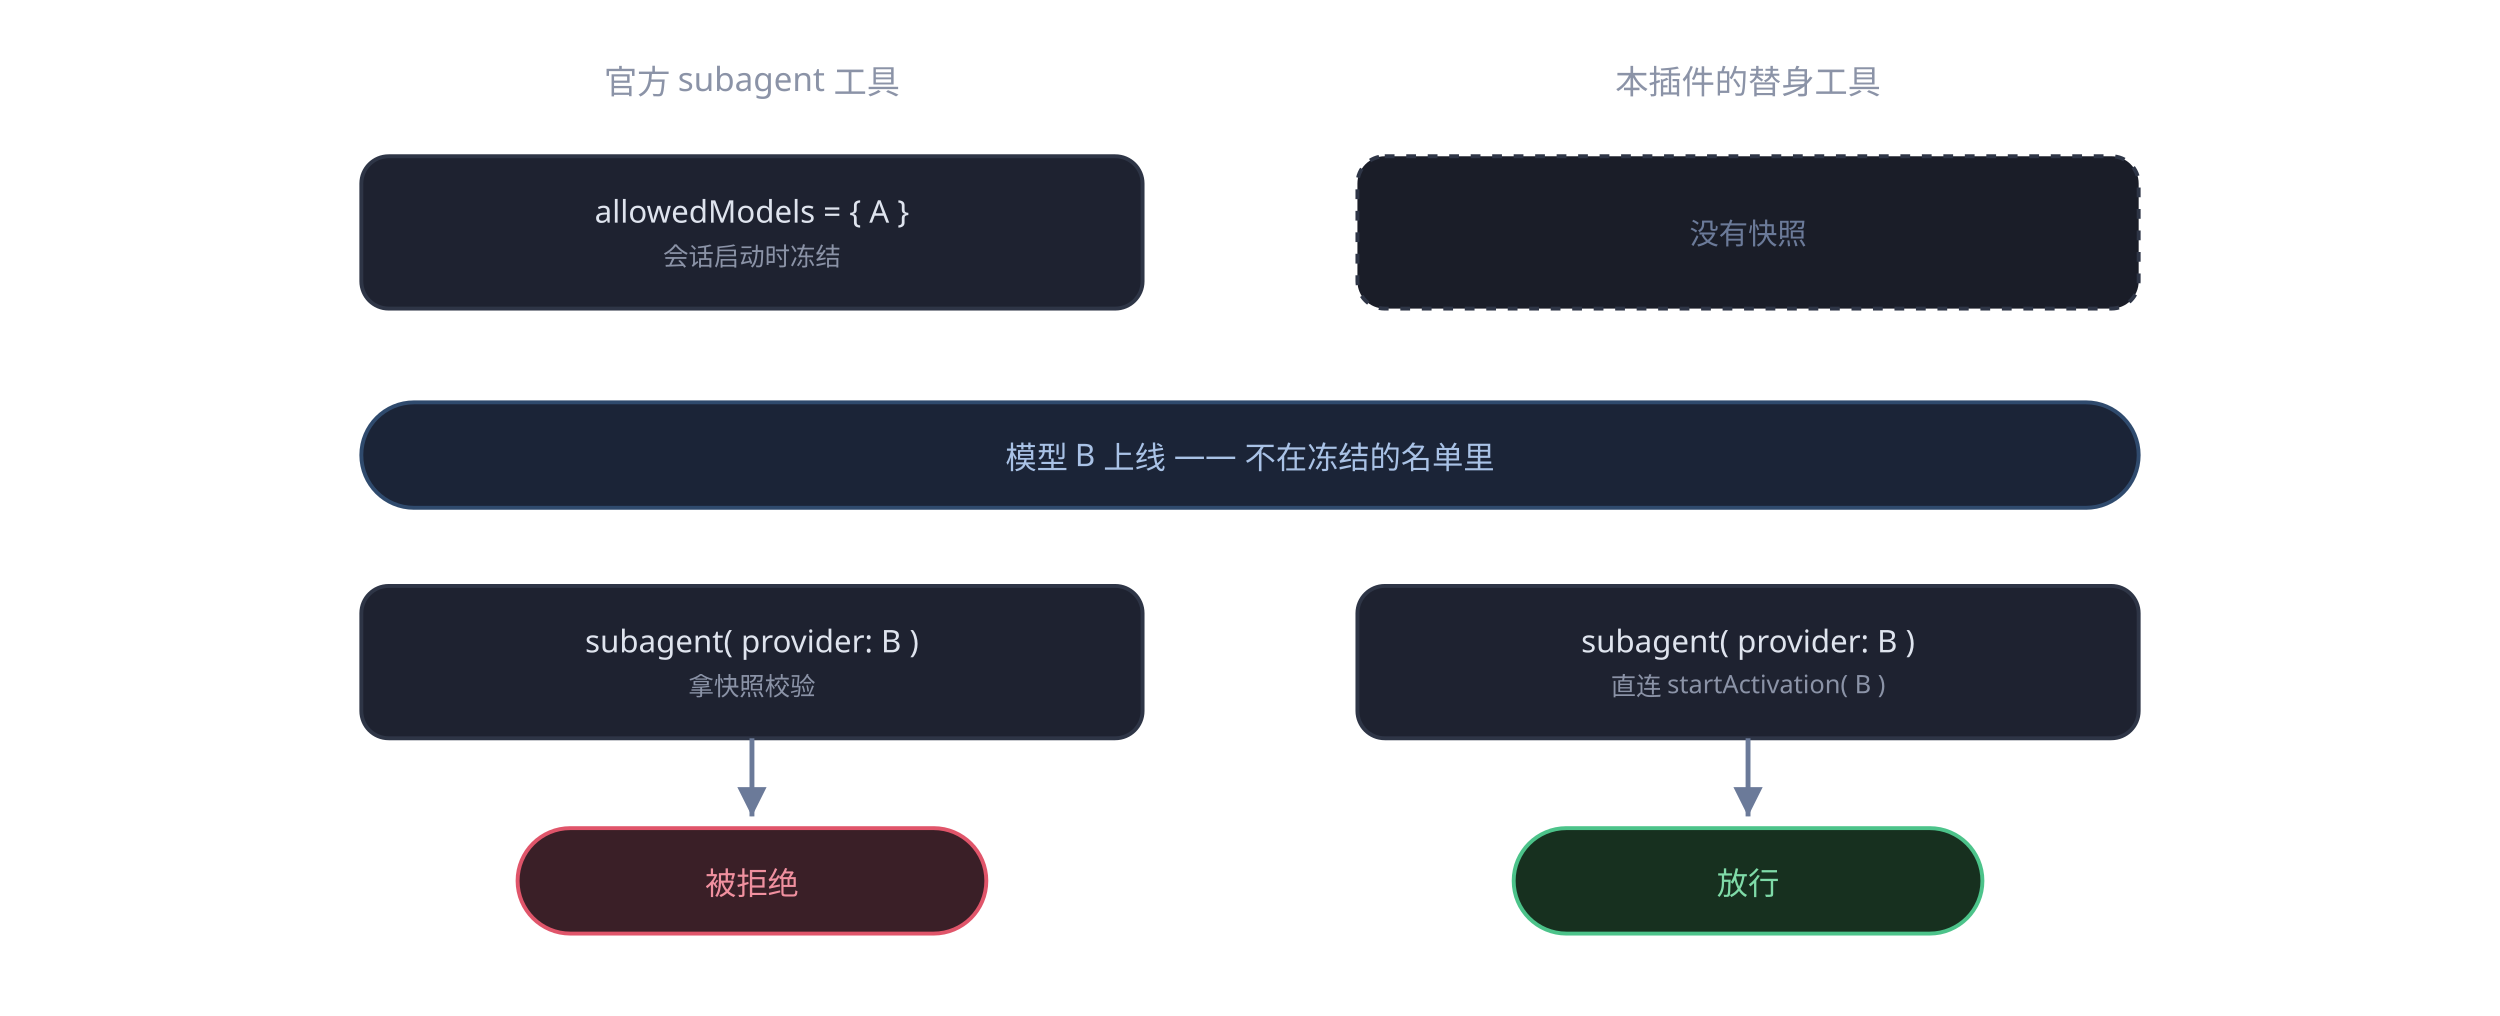
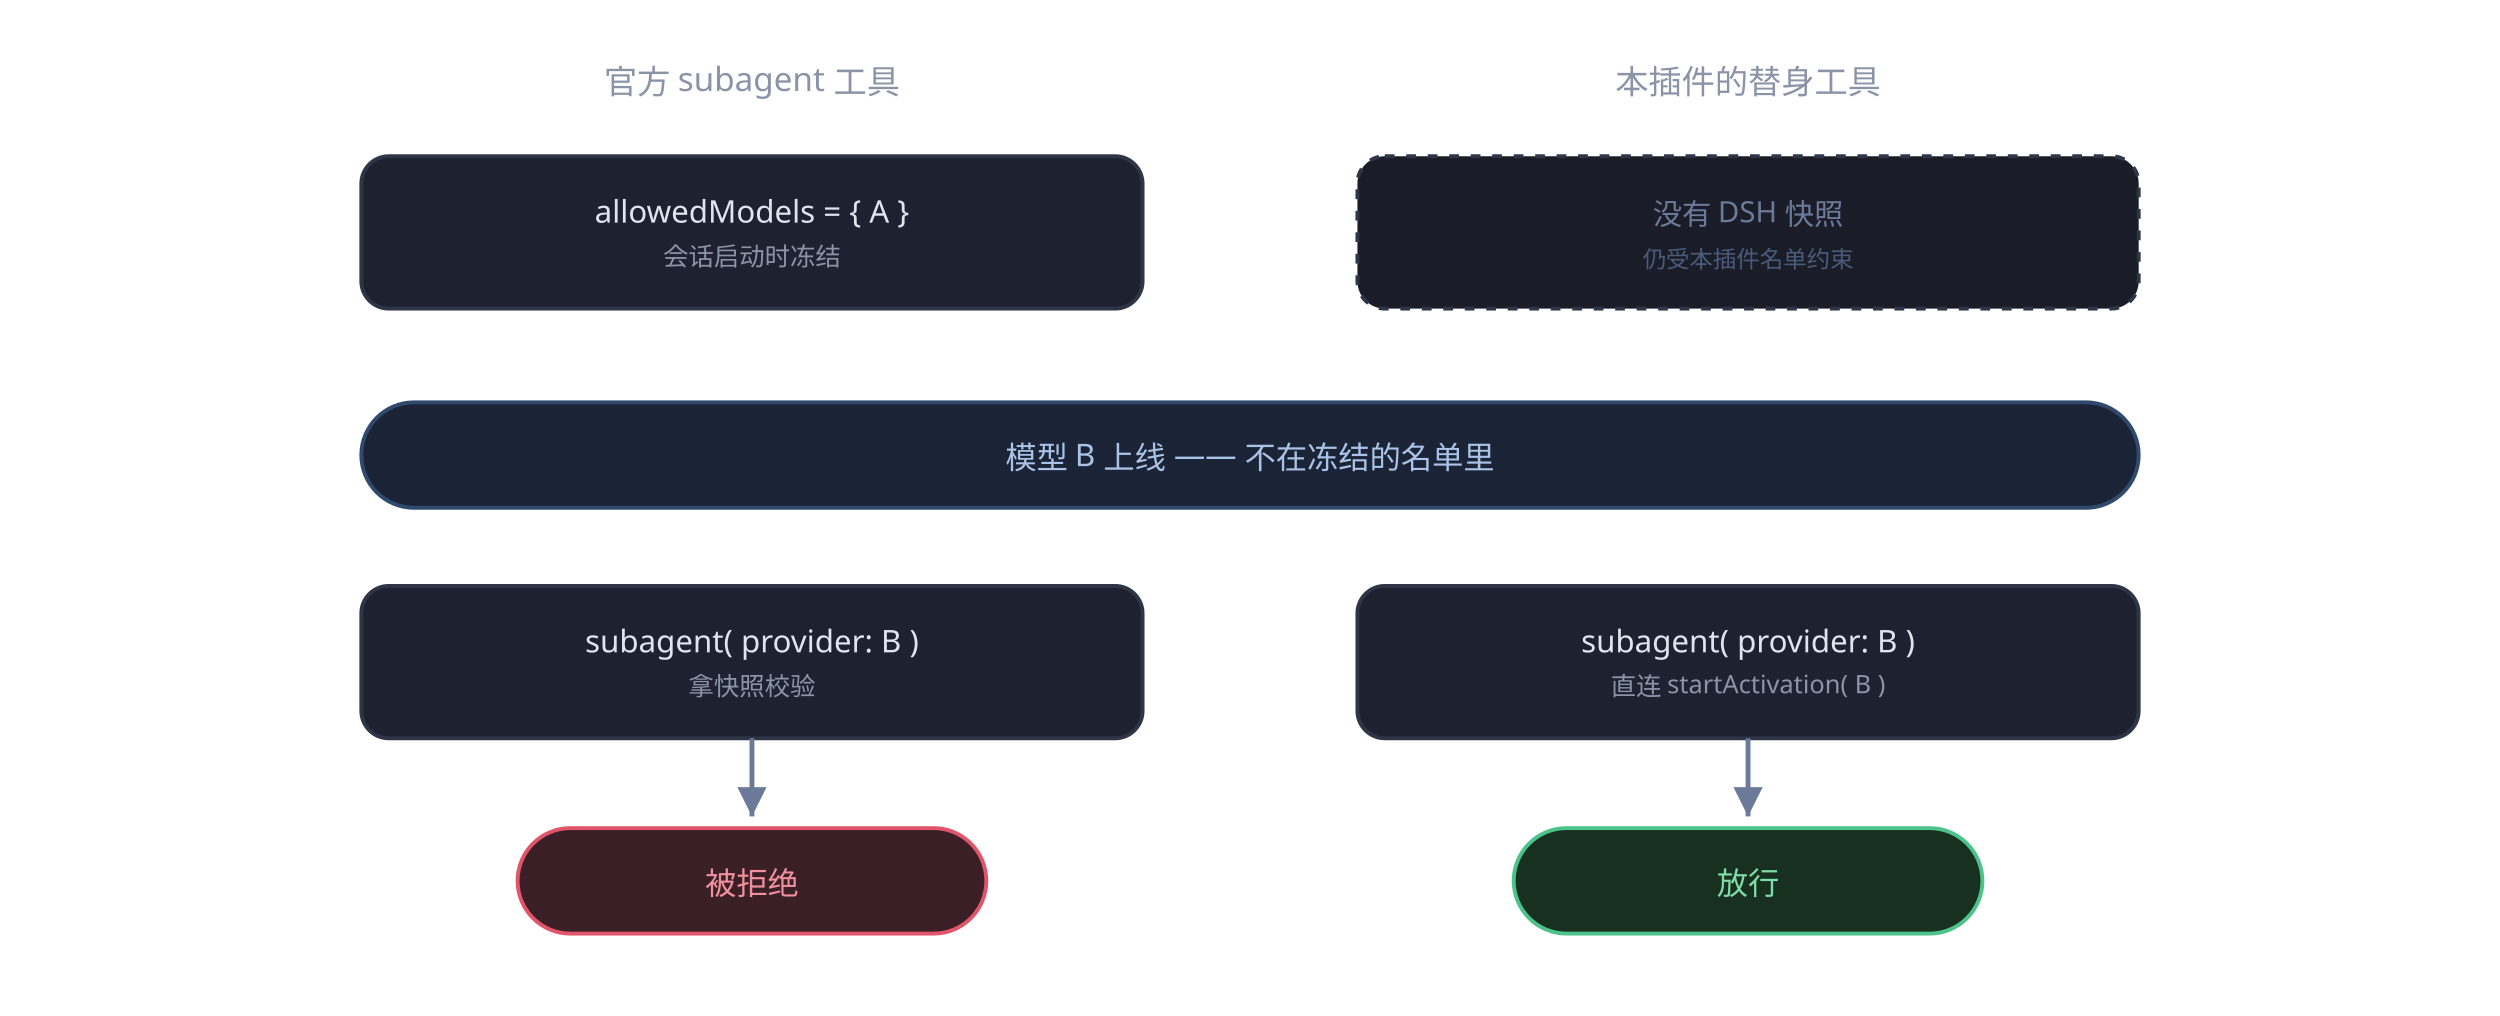
<svg xmlns="http://www.w3.org/2000/svg" width="1280" height="520" viewBox="0 0 1280 520" fill="none" font-family="Consolas, 'Microsoft YaHei', sans-serif">
  <defs>
    <marker id="arrow" viewBox="0 0 10 10" refX="10" refY="5" markerWidth="6" markerHeight="6" orient="auto">
      <path d="M 0 0 L 10 5 L 0 10 z" fill="#6b7a99" />
    </marker>
  </defs>
  <text x="385" y="48" text-anchor="middle" font-size="17" fill="#8b93a7">官方 subagent 工具</text>
  <text x="895" y="48" text-anchor="middle" font-size="17" fill="#8b93a7">本插件的替身工具</text>
  <rect x="185" y="80" width="400" height="78" rx="14" fill="#1e2230" stroke="#2e3546" stroke-width="2" />
  <text x="385" y="114" text-anchor="middle" font-size="16" fill="#dfe4ee">allowedModels = { A }</text>
  <text x="385" y="136" text-anchor="middle" font-size="13" fill="#8b93a7">会话启动时冻结</text>
  <rect x="695" y="80" width="400" height="78" rx="14" fill="#1a1d28" stroke="#2e3546" stroke-width="2" stroke-dasharray="5 6" />
-   <text x="895" y="125" text-anchor="middle" font-size="15" fill="#6b7a99">没有快照</text>
+   <text x="895" y="115" text-anchor="middle" font-size="15" fill="#6b7a99">没有 DSH 快照</text>
+   <text x="895" y="137" text-anchor="middle" font-size="12" fill="#4a5b7a">仍受本插件名单约束</text>
  <rect x="185" y="206" width="910" height="54" rx="27" fill="#1b2437" stroke="#2f4a6d" stroke-width="2" />
  <text x="640" y="240" text-anchor="middle" font-size="16" fill="#a9c2e6">模型 B 上线 —— 不在冻结的名单里</text>
  <rect x="185" y="300" width="400" height="78" rx="14" fill="#1e2230" stroke="#2e3546" stroke-width="2" />
  <text x="385" y="334" text-anchor="middle" font-size="16" fill="#dfe4ee">subagent( provider: B )</text>
  <text x="385" y="356" text-anchor="middle" font-size="13" fill="#8b93a7">拿快照校验</text>
  <rect x="695" y="300" width="400" height="78" rx="14" fill="#1e2230" stroke="#2e3546" stroke-width="2" />
  <text x="895" y="334" text-anchor="middle" font-size="16" fill="#dfe4ee">subagent( provider: B )</text>
  <text x="895" y="356" text-anchor="middle" font-size="13" fill="#8b93a7">直连 startActivation( B )</text>
  <line x1="385" y1="378" x2="385" y2="418" stroke="#6b7a99" stroke-width="2.5" marker-end="url(#arrow)" />
  <line x1="895" y1="378" x2="895" y2="418" stroke="#6b7a99" stroke-width="2.5" marker-end="url(#arrow)" />
  <rect x="265" y="424" width="240" height="54" rx="27" fill="#3a1f27" stroke="#e0556a" stroke-width="2" />
  <text x="385" y="458" text-anchor="middle" font-size="16" fill="#f0909f">被拒绝</text>
  <rect x="775" y="424" width="240" height="54" rx="27" fill="#17301f" stroke="#4cc38a" stroke-width="2" />
  <text x="895" y="458" text-anchor="middle" font-size="16" fill="#7fdba8">放行</text>
</svg>
